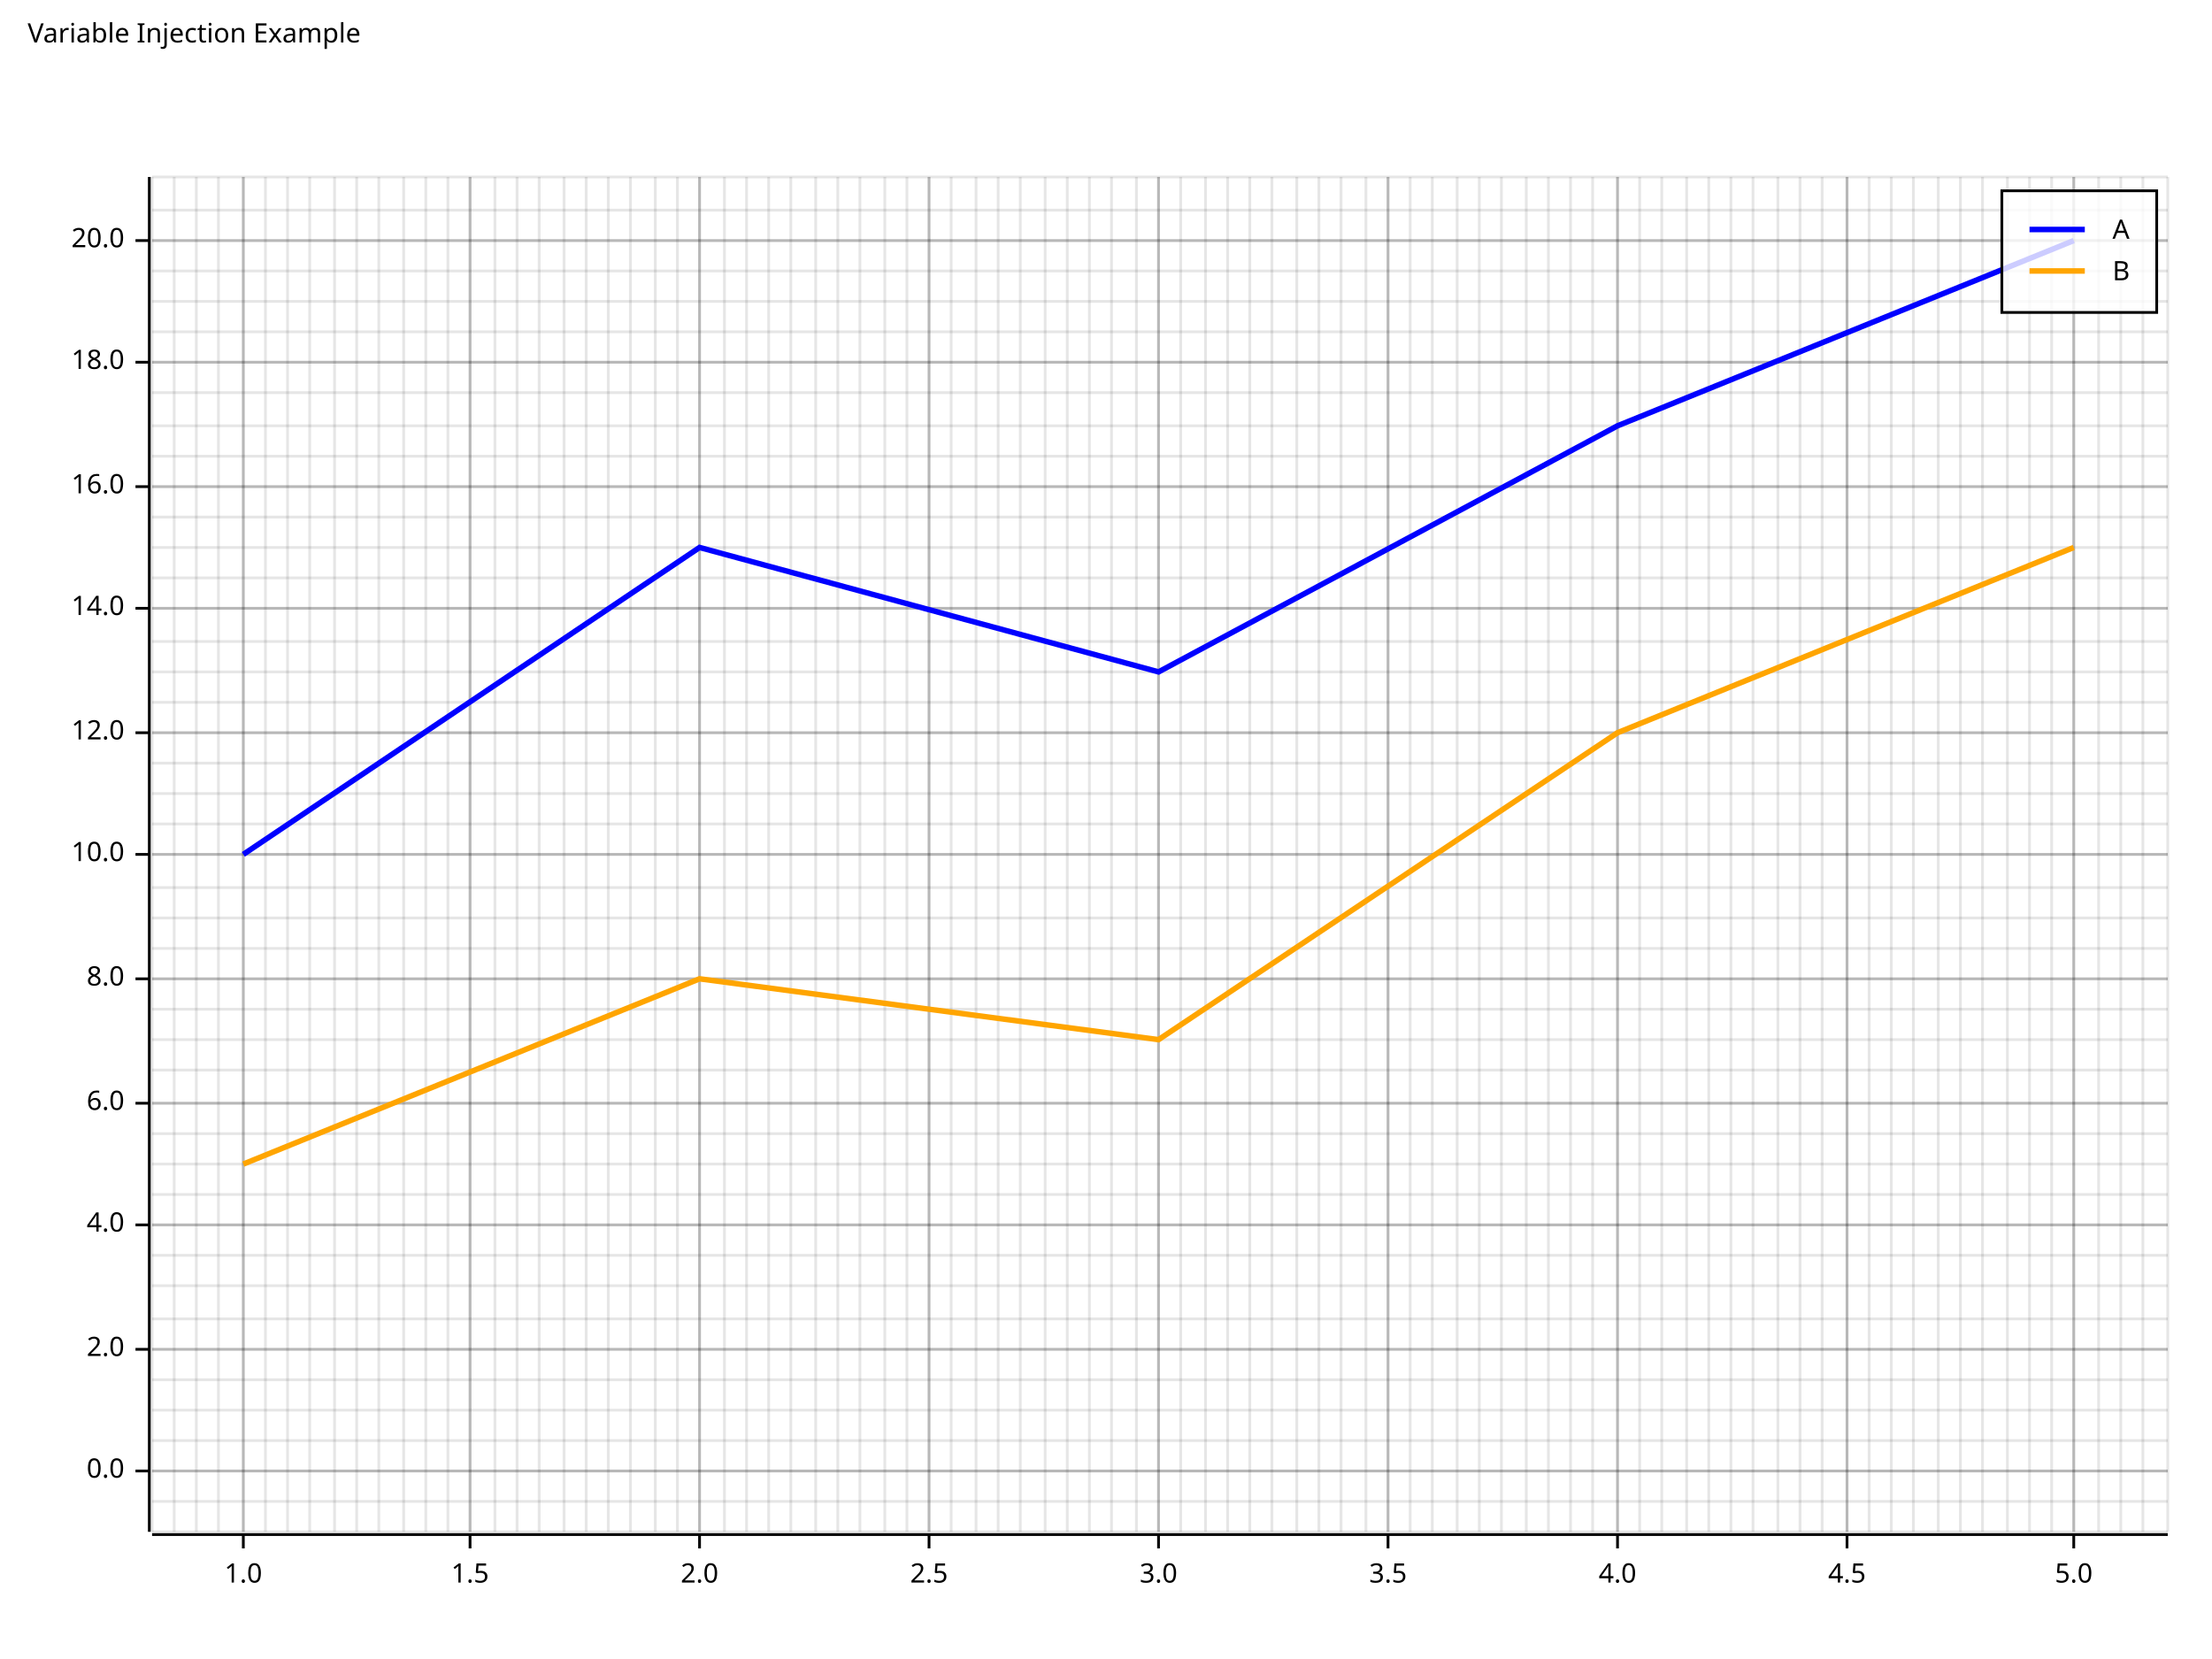
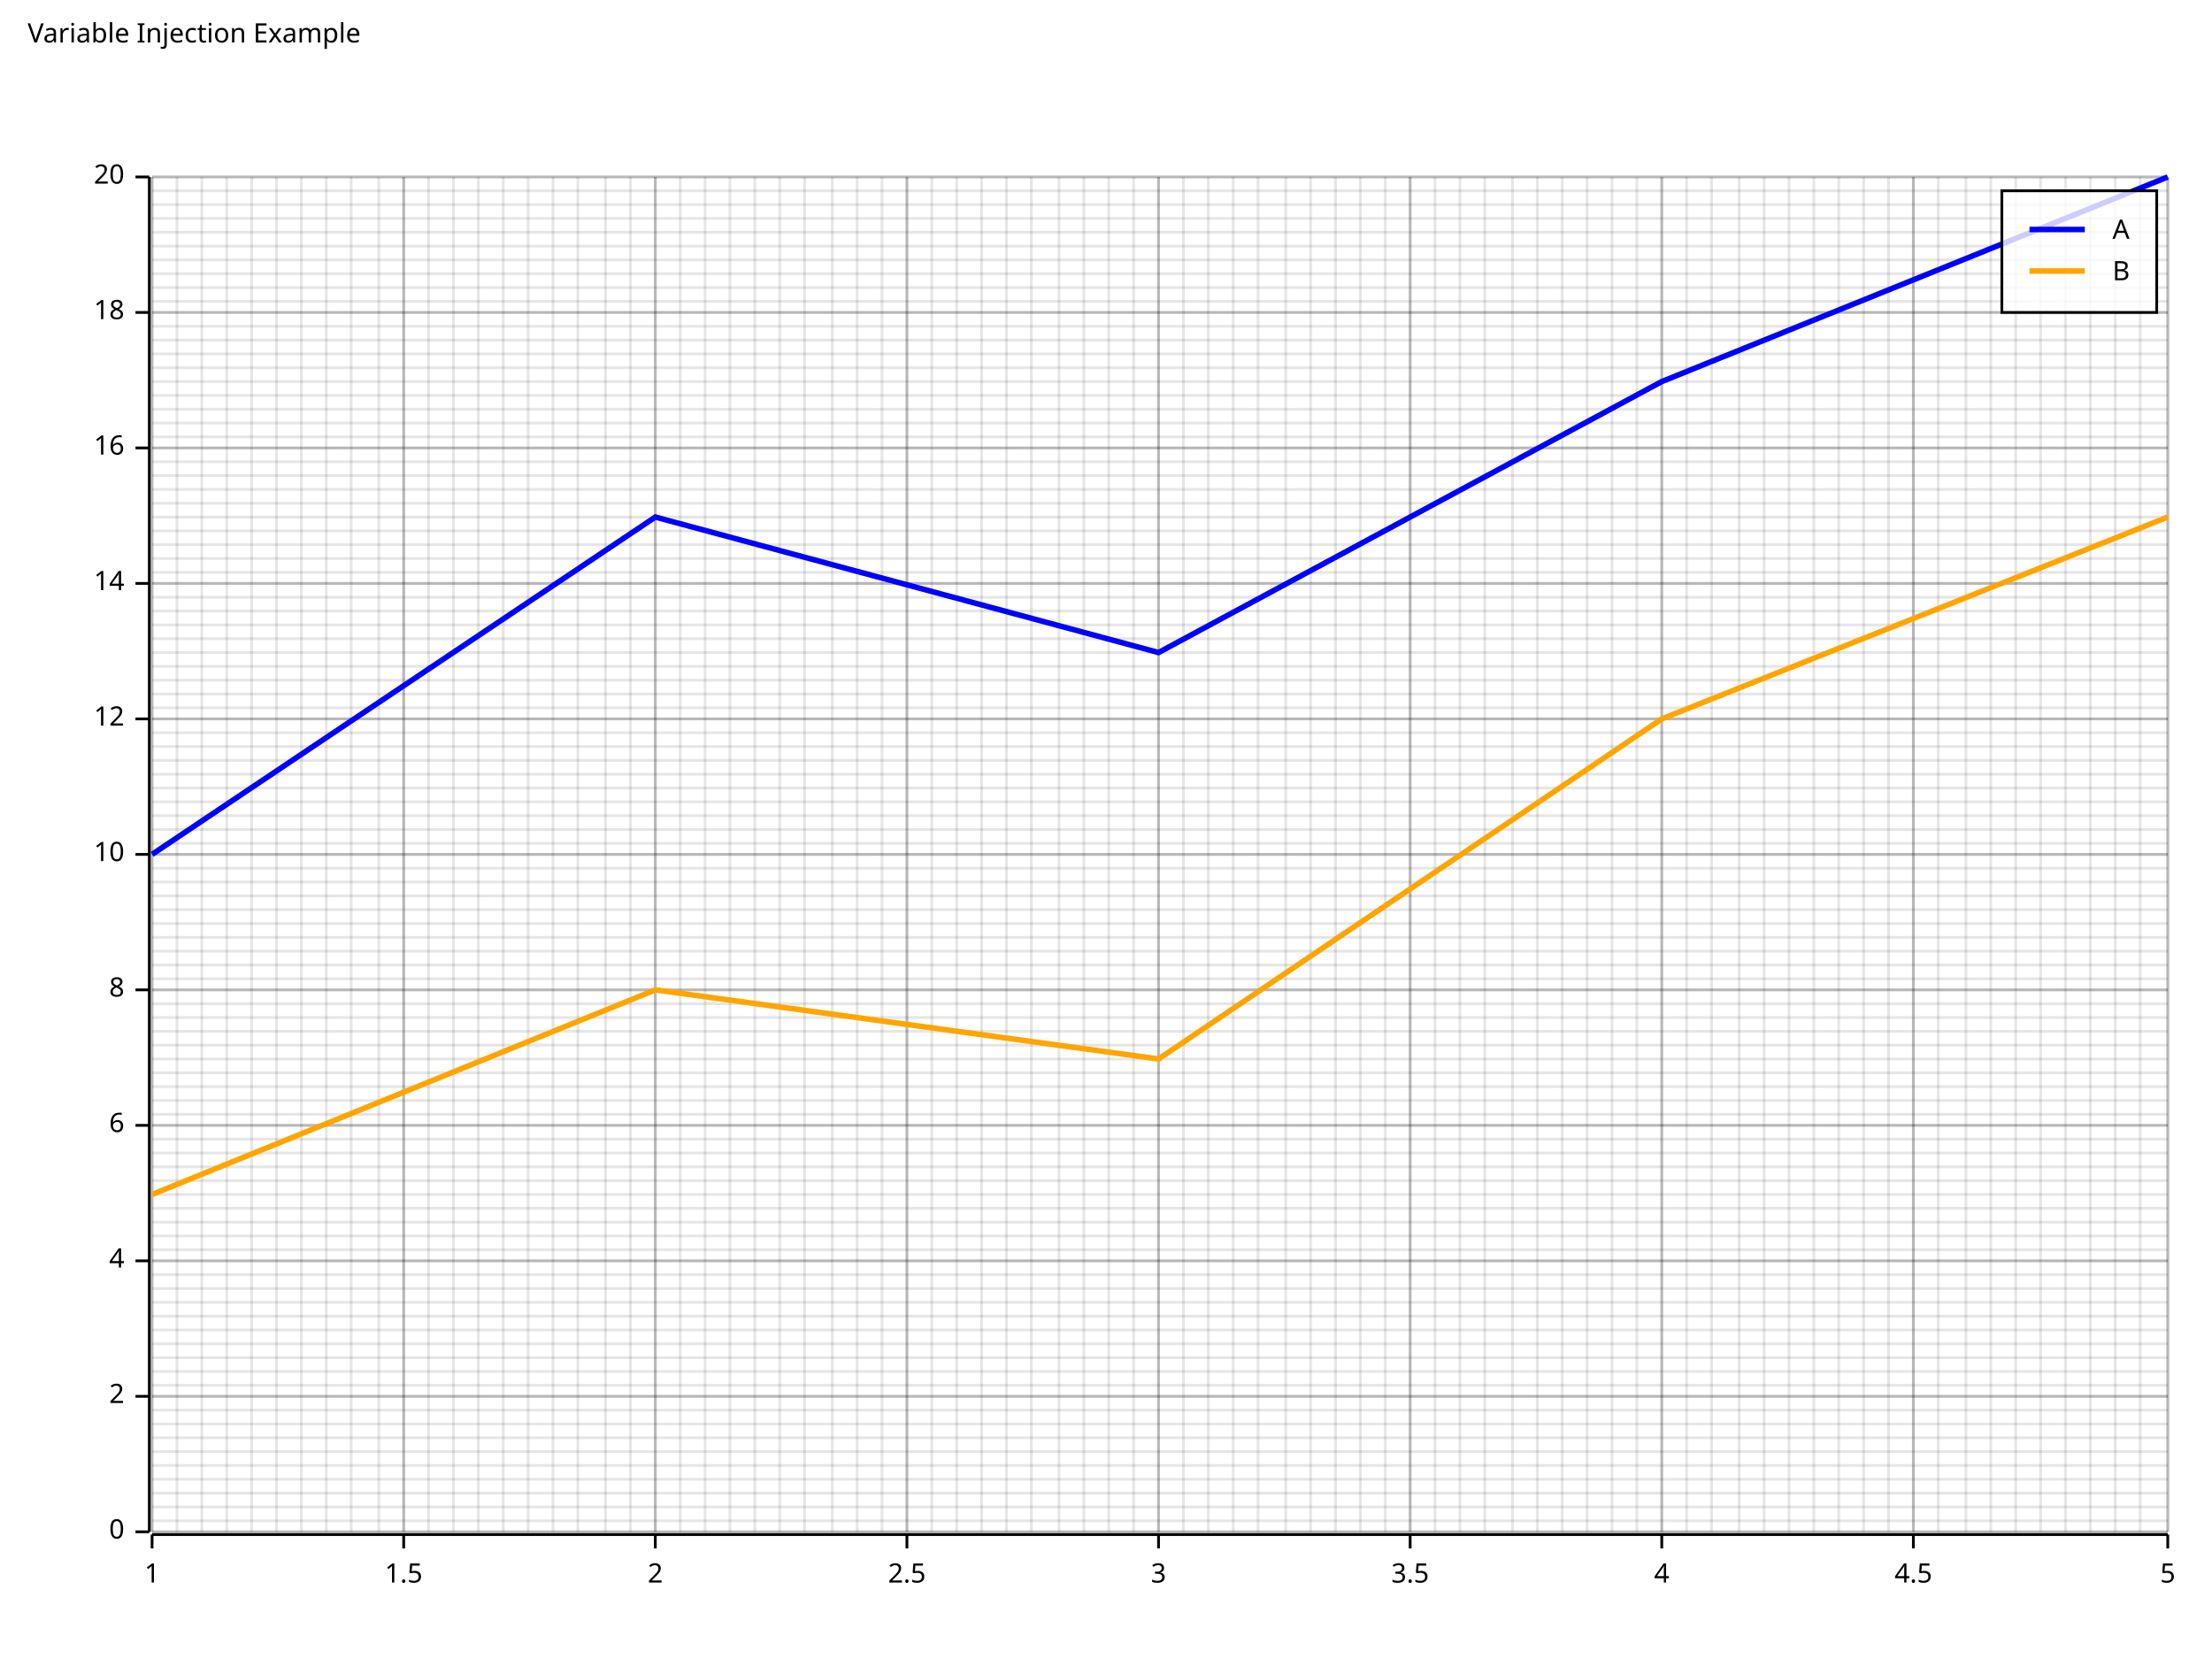
<svg xmlns="http://www.w3.org/2000/svg" width="800" height="600" viewBox="0 0 800 600">
  <rect x="0" y="0" width="800" height="600" opacity="1" fill="#FFFFFF" stroke="none" />
  <text x="10" y="8" dy="0.76em" text-anchor="start" font-family="sans-serif" font-size="9.677" opacity="1" fill="#000000">
Variable Injection Example
</text>
  <text x="400" y="47" dy="0.76em" text-anchor="middle" font-family="sans-serif" font-size="12.097" opacity="1" fill="#000000">

</text>
  <line opacity="0.1" stroke="#000000" stroke-width="1" x1="55" y1="554" x2="55" y2="64" />
-   <line opacity="0.1" stroke="#000000" stroke-width="1" x1="63" y1="554" x2="63" y2="64" />
-   <line opacity="0.1" stroke="#000000" stroke-width="1" x1="71" y1="554" x2="71" y2="64" />
-   <line opacity="0.1" stroke="#000000" stroke-width="1" x1="79" y1="554" x2="79" y2="64" />
-   <line opacity="0.1" stroke="#000000" stroke-width="1" x1="88" y1="554" x2="88" y2="64" />
-   <line opacity="0.1" stroke="#000000" stroke-width="1" x1="96" y1="554" x2="96" y2="64" />
-   <line opacity="0.1" stroke="#000000" stroke-width="1" x1="104" y1="554" x2="104" y2="64" />
-   <line opacity="0.1" stroke="#000000" stroke-width="1" x1="112" y1="554" x2="112" y2="64" />
-   <line opacity="0.1" stroke="#000000" stroke-width="1" x1="121" y1="554" x2="121" y2="64" />
-   <line opacity="0.1" stroke="#000000" stroke-width="1" x1="129" y1="554" x2="129" y2="64" />
+   <line opacity="0.1" stroke="#000000" stroke-width="1" x1="64" y1="554" x2="64" y2="64" />
+   <line opacity="0.1" stroke="#000000" stroke-width="1" x1="73" y1="554" x2="73" y2="64" />
+   <line opacity="0.1" stroke="#000000" stroke-width="1" x1="82" y1="554" x2="82" y2="64" />
+   <line opacity="0.1" stroke="#000000" stroke-width="1" x1="91" y1="554" x2="91" y2="64" />
+   <line opacity="0.1" stroke="#000000" stroke-width="1" x1="100" y1="554" x2="100" y2="64" />
+   <line opacity="0.1" stroke="#000000" stroke-width="1" x1="109" y1="554" x2="109" y2="64" />
+   <line opacity="0.1" stroke="#000000" stroke-width="1" x1="118" y1="554" x2="118" y2="64" />
+   <line opacity="0.1" stroke="#000000" stroke-width="1" x1="127" y1="554" x2="127" y2="64" />
  <line opacity="0.1" stroke="#000000" stroke-width="1" x1="137" y1="554" x2="137" y2="64" />
  <line opacity="0.1" stroke="#000000" stroke-width="1" x1="146" y1="554" x2="146" y2="64" />
-   <line opacity="0.1" stroke="#000000" stroke-width="1" x1="154" y1="554" x2="154" y2="64" />
-   <line opacity="0.1" stroke="#000000" stroke-width="1" x1="162" y1="554" x2="162" y2="64" />
-   <line opacity="0.1" stroke="#000000" stroke-width="1" x1="170" y1="554" x2="170" y2="64" />
-   <line opacity="0.1" stroke="#000000" stroke-width="1" x1="179" y1="554" x2="179" y2="64" />
-   <line opacity="0.1" stroke="#000000" stroke-width="1" x1="187" y1="554" x2="187" y2="64" />
-   <line opacity="0.1" stroke="#000000" stroke-width="1" x1="195" y1="554" x2="195" y2="64" />
-   <line opacity="0.1" stroke="#000000" stroke-width="1" x1="204" y1="554" x2="204" y2="64" />
-   <line opacity="0.1" stroke="#000000" stroke-width="1" x1="212" y1="554" x2="212" y2="64" />
-   <line opacity="0.1" stroke="#000000" stroke-width="1" x1="220" y1="554" x2="220" y2="64" />
+   <line opacity="0.1" stroke="#000000" stroke-width="1" x1="155" y1="554" x2="155" y2="64" />
+   <line opacity="0.1" stroke="#000000" stroke-width="1" x1="164" y1="554" x2="164" y2="64" />
+   <line opacity="0.1" stroke="#000000" stroke-width="1" x1="173" y1="554" x2="173" y2="64" />
+   <line opacity="0.1" stroke="#000000" stroke-width="1" x1="182" y1="554" x2="182" y2="64" />
+   <line opacity="0.1" stroke="#000000" stroke-width="1" x1="191" y1="554" x2="191" y2="64" />
+   <line opacity="0.1" stroke="#000000" stroke-width="1" x1="200" y1="554" x2="200" y2="64" />
+   <line opacity="0.1" stroke="#000000" stroke-width="1" x1="209" y1="554" x2="209" y2="64" />
+   <line opacity="0.1" stroke="#000000" stroke-width="1" x1="219" y1="554" x2="219" y2="64" />
  <line opacity="0.1" stroke="#000000" stroke-width="1" x1="228" y1="554" x2="228" y2="64" />
  <line opacity="0.1" stroke="#000000" stroke-width="1" x1="237" y1="554" x2="237" y2="64" />
-   <line opacity="0.1" stroke="#000000" stroke-width="1" x1="245" y1="554" x2="245" y2="64" />
-   <line opacity="0.1" stroke="#000000" stroke-width="1" x1="253" y1="554" x2="253" y2="64" />
-   <line opacity="0.1" stroke="#000000" stroke-width="1" x1="262" y1="554" x2="262" y2="64" />
-   <line opacity="0.1" stroke="#000000" stroke-width="1" x1="270" y1="554" x2="270" y2="64" />
-   <line opacity="0.1" stroke="#000000" stroke-width="1" x1="278" y1="554" x2="278" y2="64" />
-   <line opacity="0.1" stroke="#000000" stroke-width="1" x1="286" y1="554" x2="286" y2="64" />
-   <line opacity="0.1" stroke="#000000" stroke-width="1" x1="295" y1="554" x2="295" y2="64" />
-   <line opacity="0.1" stroke="#000000" stroke-width="1" x1="303" y1="554" x2="303" y2="64" />
-   <line opacity="0.1" stroke="#000000" stroke-width="1" x1="311" y1="554" x2="311" y2="64" />
-   <line opacity="0.1" stroke="#000000" stroke-width="1" x1="320" y1="554" x2="320" y2="64" />
+   <line opacity="0.1" stroke="#000000" stroke-width="1" x1="246" y1="554" x2="246" y2="64" />
+   <line opacity="0.1" stroke="#000000" stroke-width="1" x1="255" y1="554" x2="255" y2="64" />
+   <line opacity="0.1" stroke="#000000" stroke-width="1" x1="264" y1="554" x2="264" y2="64" />
+   <line opacity="0.1" stroke="#000000" stroke-width="1" x1="273" y1="554" x2="273" y2="64" />
+   <line opacity="0.1" stroke="#000000" stroke-width="1" x1="282" y1="554" x2="282" y2="64" />
+   <line opacity="0.1" stroke="#000000" stroke-width="1" x1="291" y1="554" x2="291" y2="64" />
+   <line opacity="0.1" stroke="#000000" stroke-width="1" x1="301" y1="554" x2="301" y2="64" />
+   <line opacity="0.1" stroke="#000000" stroke-width="1" x1="310" y1="554" x2="310" y2="64" />
+   <line opacity="0.1" stroke="#000000" stroke-width="1" x1="319" y1="554" x2="319" y2="64" />
  <line opacity="0.1" stroke="#000000" stroke-width="1" x1="328" y1="554" x2="328" y2="64" />
-   <line opacity="0.1" stroke="#000000" stroke-width="1" x1="336" y1="554" x2="336" y2="64" />
-   <line opacity="0.1" stroke="#000000" stroke-width="1" x1="344" y1="554" x2="344" y2="64" />
-   <line opacity="0.1" stroke="#000000" stroke-width="1" x1="353" y1="554" x2="353" y2="64" />
-   <line opacity="0.1" stroke="#000000" stroke-width="1" x1="361" y1="554" x2="361" y2="64" />
-   <line opacity="0.1" stroke="#000000" stroke-width="1" x1="369" y1="554" x2="369" y2="64" />
-   <line opacity="0.1" stroke="#000000" stroke-width="1" x1="378" y1="554" x2="378" y2="64" />
-   <line opacity="0.1" stroke="#000000" stroke-width="1" x1="386" y1="554" x2="386" y2="64" />
-   <line opacity="0.1" stroke="#000000" stroke-width="1" x1="394" y1="554" x2="394" y2="64" />
-   <line opacity="0.1" stroke="#000000" stroke-width="1" x1="402" y1="554" x2="402" y2="64" />
-   <line opacity="0.1" stroke="#000000" stroke-width="1" x1="411" y1="554" x2="411" y2="64" />
+   <line opacity="0.1" stroke="#000000" stroke-width="1" x1="337" y1="554" x2="337" y2="64" />
+   <line opacity="0.1" stroke="#000000" stroke-width="1" x1="346" y1="554" x2="346" y2="64" />
+   <line opacity="0.1" stroke="#000000" stroke-width="1" x1="355" y1="554" x2="355" y2="64" />
+   <line opacity="0.1" stroke="#000000" stroke-width="1" x1="364" y1="554" x2="364" y2="64" />
+   <line opacity="0.1" stroke="#000000" stroke-width="1" x1="373" y1="554" x2="373" y2="64" />
+   <line opacity="0.1" stroke="#000000" stroke-width="1" x1="383" y1="554" x2="383" y2="64" />
+   <line opacity="0.1" stroke="#000000" stroke-width="1" x1="392" y1="554" x2="392" y2="64" />
+   <line opacity="0.1" stroke="#000000" stroke-width="1" x1="401" y1="554" x2="401" y2="64" />
+   <line opacity="0.1" stroke="#000000" stroke-width="1" x1="410" y1="554" x2="410" y2="64" />
  <line opacity="0.1" stroke="#000000" stroke-width="1" x1="419" y1="554" x2="419" y2="64" />
-   <line opacity="0.1" stroke="#000000" stroke-width="1" x1="427" y1="554" x2="427" y2="64" />
-   <line opacity="0.1" stroke="#000000" stroke-width="1" x1="436" y1="554" x2="436" y2="64" />
-   <line opacity="0.1" stroke="#000000" stroke-width="1" x1="444" y1="554" x2="444" y2="64" />
-   <line opacity="0.1" stroke="#000000" stroke-width="1" x1="452" y1="554" x2="452" y2="64" />
-   <line opacity="0.1" stroke="#000000" stroke-width="1" x1="460" y1="554" x2="460" y2="64" />
-   <line opacity="0.1" stroke="#000000" stroke-width="1" x1="469" y1="554" x2="469" y2="64" />
-   <line opacity="0.1" stroke="#000000" stroke-width="1" x1="477" y1="554" x2="477" y2="64" />
-   <line opacity="0.1" stroke="#000000" stroke-width="1" x1="485" y1="554" x2="485" y2="64" />
-   <line opacity="0.1" stroke="#000000" stroke-width="1" x1="494" y1="554" x2="494" y2="64" />
-   <line opacity="0.1" stroke="#000000" stroke-width="1" x1="502" y1="554" x2="502" y2="64" />
+   <line opacity="0.1" stroke="#000000" stroke-width="1" x1="428" y1="554" x2="428" y2="64" />
+   <line opacity="0.1" stroke="#000000" stroke-width="1" x1="437" y1="554" x2="437" y2="64" />
+   <line opacity="0.1" stroke="#000000" stroke-width="1" x1="446" y1="554" x2="446" y2="64" />
+   <line opacity="0.1" stroke="#000000" stroke-width="1" x1="455" y1="554" x2="455" y2="64" />
+   <line opacity="0.1" stroke="#000000" stroke-width="1" x1="465" y1="554" x2="465" y2="64" />
+   <line opacity="0.1" stroke="#000000" stroke-width="1" x1="474" y1="554" x2="474" y2="64" />
+   <line opacity="0.1" stroke="#000000" stroke-width="1" x1="483" y1="554" x2="483" y2="64" />
+   <line opacity="0.1" stroke="#000000" stroke-width="1" x1="492" y1="554" x2="492" y2="64" />
+   <line opacity="0.1" stroke="#000000" stroke-width="1" x1="501" y1="554" x2="501" y2="64" />
  <line opacity="0.1" stroke="#000000" stroke-width="1" x1="510" y1="554" x2="510" y2="64" />
-   <line opacity="0.1" stroke="#000000" stroke-width="1" x1="518" y1="554" x2="518" y2="64" />
-   <line opacity="0.1" stroke="#000000" stroke-width="1" x1="527" y1="554" x2="527" y2="64" />
-   <line opacity="0.1" stroke="#000000" stroke-width="1" x1="535" y1="554" x2="535" y2="64" />
-   <line opacity="0.1" stroke="#000000" stroke-width="1" x1="543" y1="554" x2="543" y2="64" />
-   <line opacity="0.1" stroke="#000000" stroke-width="1" x1="552" y1="554" x2="552" y2="64" />
-   <line opacity="0.1" stroke="#000000" stroke-width="1" x1="560" y1="554" x2="560" y2="64" />
-   <line opacity="0.1" stroke="#000000" stroke-width="1" x1="568" y1="554" x2="568" y2="64" />
-   <line opacity="0.1" stroke="#000000" stroke-width="1" x1="576" y1="554" x2="576" y2="64" />
-   <line opacity="0.1" stroke="#000000" stroke-width="1" x1="585" y1="554" x2="585" y2="64" />
-   <line opacity="0.1" stroke="#000000" stroke-width="1" x1="593" y1="554" x2="593" y2="64" />
+   <line opacity="0.1" stroke="#000000" stroke-width="1" x1="519" y1="554" x2="519" y2="64" />
+   <line opacity="0.1" stroke="#000000" stroke-width="1" x1="528" y1="554" x2="528" y2="64" />
+   <line opacity="0.1" stroke="#000000" stroke-width="1" x1="537" y1="554" x2="537" y2="64" />
+   <line opacity="0.1" stroke="#000000" stroke-width="1" x1="547" y1="554" x2="547" y2="64" />
+   <line opacity="0.1" stroke="#000000" stroke-width="1" x1="556" y1="554" x2="556" y2="64" />
+   <line opacity="0.1" stroke="#000000" stroke-width="1" x1="565" y1="554" x2="565" y2="64" />
+   <line opacity="0.1" stroke="#000000" stroke-width="1" x1="574" y1="554" x2="574" y2="64" />
+   <line opacity="0.1" stroke="#000000" stroke-width="1" x1="583" y1="554" x2="583" y2="64" />
+   <line opacity="0.1" stroke="#000000" stroke-width="1" x1="592" y1="554" x2="592" y2="64" />
  <line opacity="0.1" stroke="#000000" stroke-width="1" x1="601" y1="554" x2="601" y2="64" />
  <line opacity="0.1" stroke="#000000" stroke-width="1" x1="610" y1="554" x2="610" y2="64" />
-   <line opacity="0.1" stroke="#000000" stroke-width="1" x1="618" y1="554" x2="618" y2="64" />
-   <line opacity="0.1" stroke="#000000" stroke-width="1" x1="626" y1="554" x2="626" y2="64" />
-   <line opacity="0.1" stroke="#000000" stroke-width="1" x1="634" y1="554" x2="634" y2="64" />
-   <line opacity="0.1" stroke="#000000" stroke-width="1" x1="643" y1="554" x2="643" y2="64" />
-   <line opacity="0.1" stroke="#000000" stroke-width="1" x1="651" y1="554" x2="651" y2="64" />
-   <line opacity="0.1" stroke="#000000" stroke-width="1" x1="659" y1="554" x2="659" y2="64" />
-   <line opacity="0.1" stroke="#000000" stroke-width="1" x1="668" y1="554" x2="668" y2="64" />
-   <line opacity="0.1" stroke="#000000" stroke-width="1" x1="676" y1="554" x2="676" y2="64" />
-   <line opacity="0.1" stroke="#000000" stroke-width="1" x1="684" y1="554" x2="684" y2="64" />
+   <line opacity="0.1" stroke="#000000" stroke-width="1" x1="619" y1="554" x2="619" y2="64" />
+   <line opacity="0.1" stroke="#000000" stroke-width="1" x1="629" y1="554" x2="629" y2="64" />
+   <line opacity="0.1" stroke="#000000" stroke-width="1" x1="638" y1="554" x2="638" y2="64" />
+   <line opacity="0.1" stroke="#000000" stroke-width="1" x1="647" y1="554" x2="647" y2="64" />
+   <line opacity="0.1" stroke="#000000" stroke-width="1" x1="656" y1="554" x2="656" y2="64" />
+   <line opacity="0.1" stroke="#000000" stroke-width="1" x1="665" y1="554" x2="665" y2="64" />
+   <line opacity="0.1" stroke="#000000" stroke-width="1" x1="674" y1="554" x2="674" y2="64" />
+   <line opacity="0.1" stroke="#000000" stroke-width="1" x1="683" y1="554" x2="683" y2="64" />
  <line opacity="0.1" stroke="#000000" stroke-width="1" x1="692" y1="554" x2="692" y2="64" />
  <line opacity="0.1" stroke="#000000" stroke-width="1" x1="701" y1="554" x2="701" y2="64" />
-   <line opacity="0.1" stroke="#000000" stroke-width="1" x1="709" y1="554" x2="709" y2="64" />
-   <line opacity="0.1" stroke="#000000" stroke-width="1" x1="717" y1="554" x2="717" y2="64" />
-   <line opacity="0.1" stroke="#000000" stroke-width="1" x1="726" y1="554" x2="726" y2="64" />
-   <line opacity="0.1" stroke="#000000" stroke-width="1" x1="734" y1="554" x2="734" y2="64" />
-   <line opacity="0.1" stroke="#000000" stroke-width="1" x1="742" y1="554" x2="742" y2="64" />
-   <line opacity="0.1" stroke="#000000" stroke-width="1" x1="750" y1="554" x2="750" y2="64" />
-   <line opacity="0.1" stroke="#000000" stroke-width="1" x1="759" y1="554" x2="759" y2="64" />
-   <line opacity="0.1" stroke="#000000" stroke-width="1" x1="767" y1="554" x2="767" y2="64" />
-   <line opacity="0.1" stroke="#000000" stroke-width="1" x1="775" y1="554" x2="775" y2="64" />
+   <line opacity="0.1" stroke="#000000" stroke-width="1" x1="711" y1="554" x2="711" y2="64" />
+   <line opacity="0.1" stroke="#000000" stroke-width="1" x1="720" y1="554" x2="720" y2="64" />
+   <line opacity="0.1" stroke="#000000" stroke-width="1" x1="729" y1="554" x2="729" y2="64" />
+   <line opacity="0.1" stroke="#000000" stroke-width="1" x1="738" y1="554" x2="738" y2="64" />
+   <line opacity="0.1" stroke="#000000" stroke-width="1" x1="747" y1="554" x2="747" y2="64" />
+   <line opacity="0.1" stroke="#000000" stroke-width="1" x1="756" y1="554" x2="756" y2="64" />
+   <line opacity="0.1" stroke="#000000" stroke-width="1" x1="765" y1="554" x2="765" y2="64" />
+   <line opacity="0.1" stroke="#000000" stroke-width="1" x1="774" y1="554" x2="774" y2="64" />
  <line opacity="0.1" stroke="#000000" stroke-width="1" x1="784" y1="554" x2="784" y2="64" />
  <line opacity="0.1" stroke="#000000" stroke-width="1" x1="55" y1="554" x2="784" y2="554" />
-   <line opacity="0.1" stroke="#000000" stroke-width="1" x1="55" y1="543" x2="784" y2="543" />
-   <line opacity="0.1" stroke="#000000" stroke-width="1" x1="55" y1="532" x2="784" y2="532" />
-   <line opacity="0.1" stroke="#000000" stroke-width="1" x1="55" y1="521" x2="784" y2="521" />
+   <line opacity="0.1" stroke="#000000" stroke-width="1" x1="55" y1="550" x2="784" y2="550" />
+   <line opacity="0.1" stroke="#000000" stroke-width="1" x1="55" y1="545" x2="784" y2="545" />
+   <line opacity="0.1" stroke="#000000" stroke-width="1" x1="55" y1="540" x2="784" y2="540" />
+   <line opacity="0.1" stroke="#000000" stroke-width="1" x1="55" y1="535" x2="784" y2="535" />
+   <line opacity="0.1" stroke="#000000" stroke-width="1" x1="55" y1="530" x2="784" y2="530" />
+   <line opacity="0.1" stroke="#000000" stroke-width="1" x1="55" y1="525" x2="784" y2="525" />
+   <line opacity="0.1" stroke="#000000" stroke-width="1" x1="55" y1="520" x2="784" y2="520" />
+   <line opacity="0.1" stroke="#000000" stroke-width="1" x1="55" y1="515" x2="784" y2="515" />
  <line opacity="0.1" stroke="#000000" stroke-width="1" x1="55" y1="510" x2="784" y2="510" />
-   <line opacity="0.1" stroke="#000000" stroke-width="1" x1="55" y1="499" x2="784" y2="499" />
-   <line opacity="0.1" stroke="#000000" stroke-width="1" x1="55" y1="488" x2="784" y2="488" />
-   <line opacity="0.1" stroke="#000000" stroke-width="1" x1="55" y1="477" x2="784" y2="477" />
-   <line opacity="0.1" stroke="#000000" stroke-width="1" x1="55" y1="465" x2="784" y2="465" />
-   <line opacity="0.1" stroke="#000000" stroke-width="1" x1="55" y1="454" x2="784" y2="454" />
-   <line opacity="0.1" stroke="#000000" stroke-width="1" x1="55" y1="443" x2="784" y2="443" />
+   <line opacity="0.1" stroke="#000000" stroke-width="1" x1="55" y1="505" x2="784" y2="505" />
+   <line opacity="0.1" stroke="#000000" stroke-width="1" x1="55" y1="501" x2="784" y2="501" />
+   <line opacity="0.1" stroke="#000000" stroke-width="1" x1="55" y1="496" x2="784" y2="496" />
+   <line opacity="0.1" stroke="#000000" stroke-width="1" x1="55" y1="491" x2="784" y2="491" />
+   <line opacity="0.1" stroke="#000000" stroke-width="1" x1="55" y1="486" x2="784" y2="486" />
+   <line opacity="0.1" stroke="#000000" stroke-width="1" x1="55" y1="481" x2="784" y2="481" />
+   <line opacity="0.1" stroke="#000000" stroke-width="1" x1="55" y1="476" x2="784" y2="476" />
+   <line opacity="0.1" stroke="#000000" stroke-width="1" x1="55" y1="471" x2="784" y2="471" />
+   <line opacity="0.1" stroke="#000000" stroke-width="1" x1="55" y1="466" x2="784" y2="466" />
+   <line opacity="0.1" stroke="#000000" stroke-width="1" x1="55" y1="461" x2="784" y2="461" />
+   <line opacity="0.1" stroke="#000000" stroke-width="1" x1="55" y1="456" x2="784" y2="456" />
+   <line opacity="0.1" stroke="#000000" stroke-width="1" x1="55" y1="452" x2="784" y2="452" />
+   <line opacity="0.1" stroke="#000000" stroke-width="1" x1="55" y1="447" x2="784" y2="447" />
+   <line opacity="0.1" stroke="#000000" stroke-width="1" x1="55" y1="442" x2="784" y2="442" />
+   <line opacity="0.1" stroke="#000000" stroke-width="1" x1="55" y1="437" x2="784" y2="437" />
  <line opacity="0.1" stroke="#000000" stroke-width="1" x1="55" y1="432" x2="784" y2="432" />
-   <line opacity="0.1" stroke="#000000" stroke-width="1" x1="55" y1="421" x2="784" y2="421" />
-   <line opacity="0.1" stroke="#000000" stroke-width="1" x1="55" y1="410" x2="784" y2="410" />
-   <line opacity="0.1" stroke="#000000" stroke-width="1" x1="55" y1="399" x2="784" y2="399" />
-   <line opacity="0.1" stroke="#000000" stroke-width="1" x1="55" y1="387" x2="784" y2="387" />
-   <line opacity="0.1" stroke="#000000" stroke-width="1" x1="55" y1="376" x2="784" y2="376" />
-   <line opacity="0.1" stroke="#000000" stroke-width="1" x1="55" y1="365" x2="784" y2="365" />
+   <line opacity="0.1" stroke="#000000" stroke-width="1" x1="55" y1="427" x2="784" y2="427" />
+   <line opacity="0.1" stroke="#000000" stroke-width="1" x1="55" y1="422" x2="784" y2="422" />
+   <line opacity="0.1" stroke="#000000" stroke-width="1" x1="55" y1="417" x2="784" y2="417" />
+   <line opacity="0.1" stroke="#000000" stroke-width="1" x1="55" y1="412" x2="784" y2="412" />
+   <line opacity="0.1" stroke="#000000" stroke-width="1" x1="55" y1="407" x2="784" y2="407" />
+   <line opacity="0.1" stroke="#000000" stroke-width="1" x1="55" y1="403" x2="784" y2="403" />
+   <line opacity="0.1" stroke="#000000" stroke-width="1" x1="55" y1="398" x2="784" y2="398" />
+   <line opacity="0.1" stroke="#000000" stroke-width="1" x1="55" y1="393" x2="784" y2="393" />
+   <line opacity="0.1" stroke="#000000" stroke-width="1" x1="55" y1="388" x2="784" y2="388" />
+   <line opacity="0.1" stroke="#000000" stroke-width="1" x1="55" y1="383" x2="784" y2="383" />
+   <line opacity="0.1" stroke="#000000" stroke-width="1" x1="55" y1="378" x2="784" y2="378" />
+   <line opacity="0.1" stroke="#000000" stroke-width="1" x1="55" y1="373" x2="784" y2="373" />
+   <line opacity="0.1" stroke="#000000" stroke-width="1" x1="55" y1="368" x2="784" y2="368" />
+   <line opacity="0.1" stroke="#000000" stroke-width="1" x1="55" y1="363" x2="784" y2="363" />
+   <line opacity="0.1" stroke="#000000" stroke-width="1" x1="55" y1="358" x2="784" y2="358" />
  <line opacity="0.1" stroke="#000000" stroke-width="1" x1="55" y1="354" x2="784" y2="354" />
-   <line opacity="0.1" stroke="#000000" stroke-width="1" x1="55" y1="343" x2="784" y2="343" />
-   <line opacity="0.1" stroke="#000000" stroke-width="1" x1="55" y1="332" x2="784" y2="332" />
-   <line opacity="0.1" stroke="#000000" stroke-width="1" x1="55" y1="321" x2="784" y2="321" />
+   <line opacity="0.1" stroke="#000000" stroke-width="1" x1="55" y1="349" x2="784" y2="349" />
+   <line opacity="0.1" stroke="#000000" stroke-width="1" x1="55" y1="344" x2="784" y2="344" />
+   <line opacity="0.1" stroke="#000000" stroke-width="1" x1="55" y1="339" x2="784" y2="339" />
+   <line opacity="0.1" stroke="#000000" stroke-width="1" x1="55" y1="334" x2="784" y2="334" />
+   <line opacity="0.1" stroke="#000000" stroke-width="1" x1="55" y1="329" x2="784" y2="329" />
+   <line opacity="0.1" stroke="#000000" stroke-width="1" x1="55" y1="324" x2="784" y2="324" />
+   <line opacity="0.1" stroke="#000000" stroke-width="1" x1="55" y1="319" x2="784" y2="319" />
+   <line opacity="0.1" stroke="#000000" stroke-width="1" x1="55" y1="314" x2="784" y2="314" />
  <line opacity="0.1" stroke="#000000" stroke-width="1" x1="55" y1="309" x2="784" y2="309" />
-   <line opacity="0.1" stroke="#000000" stroke-width="1" x1="55" y1="298" x2="784" y2="298" />
-   <line opacity="0.1" stroke="#000000" stroke-width="1" x1="55" y1="287" x2="784" y2="287" />
-   <line opacity="0.1" stroke="#000000" stroke-width="1" x1="55" y1="276" x2="784" y2="276" />
+   <line opacity="0.1" stroke="#000000" stroke-width="1" x1="55" y1="305" x2="784" y2="305" />
+   <line opacity="0.1" stroke="#000000" stroke-width="1" x1="55" y1="300" x2="784" y2="300" />
+   <line opacity="0.1" stroke="#000000" stroke-width="1" x1="55" y1="295" x2="784" y2="295" />
+   <line opacity="0.1" stroke="#000000" stroke-width="1" x1="55" y1="290" x2="784" y2="290" />
+   <line opacity="0.1" stroke="#000000" stroke-width="1" x1="55" y1="285" x2="784" y2="285" />
+   <line opacity="0.1" stroke="#000000" stroke-width="1" x1="55" y1="280" x2="784" y2="280" />
+   <line opacity="0.1" stroke="#000000" stroke-width="1" x1="55" y1="275" x2="784" y2="275" />
+   <line opacity="0.1" stroke="#000000" stroke-width="1" x1="55" y1="270" x2="784" y2="270" />
  <line opacity="0.1" stroke="#000000" stroke-width="1" x1="55" y1="265" x2="784" y2="265" />
-   <line opacity="0.1" stroke="#000000" stroke-width="1" x1="55" y1="254" x2="784" y2="254" />
-   <line opacity="0.1" stroke="#000000" stroke-width="1" x1="55" y1="243" x2="784" y2="243" />
-   <line opacity="0.1" stroke="#000000" stroke-width="1" x1="55" y1="232" x2="784" y2="232" />
-   <line opacity="0.1" stroke="#000000" stroke-width="1" x1="55" y1="220" x2="784" y2="220" />
-   <line opacity="0.1" stroke="#000000" stroke-width="1" x1="55" y1="209" x2="784" y2="209" />
-   <line opacity="0.1" stroke="#000000" stroke-width="1" x1="55" y1="198" x2="784" y2="198" />
+   <line opacity="0.1" stroke="#000000" stroke-width="1" x1="55" y1="260" x2="784" y2="260" />
+   <line opacity="0.1" stroke="#000000" stroke-width="1" x1="55" y1="256" x2="784" y2="256" />
+   <line opacity="0.1" stroke="#000000" stroke-width="1" x1="55" y1="251" x2="784" y2="251" />
+   <line opacity="0.1" stroke="#000000" stroke-width="1" x1="55" y1="246" x2="784" y2="246" />
+   <line opacity="0.1" stroke="#000000" stroke-width="1" x1="55" y1="241" x2="784" y2="241" />
+   <line opacity="0.1" stroke="#000000" stroke-width="1" x1="55" y1="236" x2="784" y2="236" />
+   <line opacity="0.1" stroke="#000000" stroke-width="1" x1="55" y1="231" x2="784" y2="231" />
+   <line opacity="0.1" stroke="#000000" stroke-width="1" x1="55" y1="226" x2="784" y2="226" />
+   <line opacity="0.1" stroke="#000000" stroke-width="1" x1="55" y1="221" x2="784" y2="221" />
+   <line opacity="0.1" stroke="#000000" stroke-width="1" x1="55" y1="216" x2="784" y2="216" />
+   <line opacity="0.1" stroke="#000000" stroke-width="1" x1="55" y1="211" x2="784" y2="211" />
+   <line opacity="0.1" stroke="#000000" stroke-width="1" x1="55" y1="207" x2="784" y2="207" />
+   <line opacity="0.1" stroke="#000000" stroke-width="1" x1="55" y1="202" x2="784" y2="202" />
+   <line opacity="0.1" stroke="#000000" stroke-width="1" x1="55" y1="197" x2="784" y2="197" />
+   <line opacity="0.1" stroke="#000000" stroke-width="1" x1="55" y1="192" x2="784" y2="192" />
  <line opacity="0.1" stroke="#000000" stroke-width="1" x1="55" y1="187" x2="784" y2="187" />
-   <line opacity="0.1" stroke="#000000" stroke-width="1" x1="55" y1="176" x2="784" y2="176" />
-   <line opacity="0.1" stroke="#000000" stroke-width="1" x1="55" y1="165" x2="784" y2="165" />
-   <line opacity="0.1" stroke="#000000" stroke-width="1" x1="55" y1="154" x2="784" y2="154" />
-   <line opacity="0.1" stroke="#000000" stroke-width="1" x1="55" y1="142" x2="784" y2="142" />
-   <line opacity="0.1" stroke="#000000" stroke-width="1" x1="55" y1="131" x2="784" y2="131" />
-   <line opacity="0.1" stroke="#000000" stroke-width="1" x1="55" y1="120" x2="784" y2="120" />
+   <line opacity="0.1" stroke="#000000" stroke-width="1" x1="55" y1="182" x2="784" y2="182" />
+   <line opacity="0.1" stroke="#000000" stroke-width="1" x1="55" y1="177" x2="784" y2="177" />
+   <line opacity="0.1" stroke="#000000" stroke-width="1" x1="55" y1="172" x2="784" y2="172" />
+   <line opacity="0.1" stroke="#000000" stroke-width="1" x1="55" y1="167" x2="784" y2="167" />
+   <line opacity="0.1" stroke="#000000" stroke-width="1" x1="55" y1="162" x2="784" y2="162" />
+   <line opacity="0.1" stroke="#000000" stroke-width="1" x1="55" y1="158" x2="784" y2="158" />
+   <line opacity="0.1" stroke="#000000" stroke-width="1" x1="55" y1="153" x2="784" y2="153" />
+   <line opacity="0.1" stroke="#000000" stroke-width="1" x1="55" y1="148" x2="784" y2="148" />
+   <line opacity="0.1" stroke="#000000" stroke-width="1" x1="55" y1="143" x2="784" y2="143" />
+   <line opacity="0.1" stroke="#000000" stroke-width="1" x1="55" y1="138" x2="784" y2="138" />
+   <line opacity="0.1" stroke="#000000" stroke-width="1" x1="55" y1="133" x2="784" y2="133" />
+   <line opacity="0.1" stroke="#000000" stroke-width="1" x1="55" y1="128" x2="784" y2="128" />
+   <line opacity="0.1" stroke="#000000" stroke-width="1" x1="55" y1="123" x2="784" y2="123" />
+   <line opacity="0.1" stroke="#000000" stroke-width="1" x1="55" y1="118" x2="784" y2="118" />
+   <line opacity="0.1" stroke="#000000" stroke-width="1" x1="55" y1="113" x2="784" y2="113" />
  <line opacity="0.1" stroke="#000000" stroke-width="1" x1="55" y1="109" x2="784" y2="109" />
-   <line opacity="0.1" stroke="#000000" stroke-width="1" x1="55" y1="98" x2="784" y2="98" />
-   <line opacity="0.1" stroke="#000000" stroke-width="1" x1="55" y1="87" x2="784" y2="87" />
-   <line opacity="0.1" stroke="#000000" stroke-width="1" x1="55" y1="76" x2="784" y2="76" />
+   <line opacity="0.1" stroke="#000000" stroke-width="1" x1="55" y1="104" x2="784" y2="104" />
+   <line opacity="0.1" stroke="#000000" stroke-width="1" x1="55" y1="99" x2="784" y2="99" />
+   <line opacity="0.1" stroke="#000000" stroke-width="1" x1="55" y1="94" x2="784" y2="94" />
+   <line opacity="0.1" stroke="#000000" stroke-width="1" x1="55" y1="89" x2="784" y2="89" />
+   <line opacity="0.1" stroke="#000000" stroke-width="1" x1="55" y1="84" x2="784" y2="84" />
+   <line opacity="0.1" stroke="#000000" stroke-width="1" x1="55" y1="79" x2="784" y2="79" />
+   <line opacity="0.1" stroke="#000000" stroke-width="1" x1="55" y1="74" x2="784" y2="74" />
+   <line opacity="0.1" stroke="#000000" stroke-width="1" x1="55" y1="69" x2="784" y2="69" />
  <line opacity="0.1" stroke="#000000" stroke-width="1" x1="55" y1="64" x2="784" y2="64" />
-   <line opacity="0.2" stroke="#000000" stroke-width="1" x1="88" y1="554" x2="88" y2="64" />
-   <line opacity="0.2" stroke="#000000" stroke-width="1" x1="170" y1="554" x2="170" y2="64" />
-   <line opacity="0.2" stroke="#000000" stroke-width="1" x1="253" y1="554" x2="253" y2="64" />
-   <line opacity="0.2" stroke="#000000" stroke-width="1" x1="336" y1="554" x2="336" y2="64" />
+   <line opacity="0.2" stroke="#000000" stroke-width="1" x1="55" y1="554" x2="55" y2="64" />
+   <line opacity="0.2" stroke="#000000" stroke-width="1" x1="146" y1="554" x2="146" y2="64" />
+   <line opacity="0.2" stroke="#000000" stroke-width="1" x1="237" y1="554" x2="237" y2="64" />
+   <line opacity="0.2" stroke="#000000" stroke-width="1" x1="328" y1="554" x2="328" y2="64" />
  <line opacity="0.2" stroke="#000000" stroke-width="1" x1="419" y1="554" x2="419" y2="64" />
-   <line opacity="0.2" stroke="#000000" stroke-width="1" x1="502" y1="554" x2="502" y2="64" />
-   <line opacity="0.2" stroke="#000000" stroke-width="1" x1="585" y1="554" x2="585" y2="64" />
-   <line opacity="0.2" stroke="#000000" stroke-width="1" x1="668" y1="554" x2="668" y2="64" />
-   <line opacity="0.2" stroke="#000000" stroke-width="1" x1="750" y1="554" x2="750" y2="64" />
-   <line opacity="0.2" stroke="#000000" stroke-width="1" x1="55" y1="532" x2="784" y2="532" />
-   <line opacity="0.2" stroke="#000000" stroke-width="1" x1="55" y1="488" x2="784" y2="488" />
-   <line opacity="0.2" stroke="#000000" stroke-width="1" x1="55" y1="443" x2="784" y2="443" />
-   <line opacity="0.2" stroke="#000000" stroke-width="1" x1="55" y1="399" x2="784" y2="399" />
-   <line opacity="0.2" stroke="#000000" stroke-width="1" x1="55" y1="354" x2="784" y2="354" />
+   <line opacity="0.2" stroke="#000000" stroke-width="1" x1="510" y1="554" x2="510" y2="64" />
+   <line opacity="0.2" stroke="#000000" stroke-width="1" x1="601" y1="554" x2="601" y2="64" />
+   <line opacity="0.2" stroke="#000000" stroke-width="1" x1="692" y1="554" x2="692" y2="64" />
+   <line opacity="0.2" stroke="#000000" stroke-width="1" x1="784" y1="554" x2="784" y2="64" />
+   <line opacity="0.2" stroke="#000000" stroke-width="1" x1="55" y1="554" x2="784" y2="554" />
+   <line opacity="0.2" stroke="#000000" stroke-width="1" x1="55" y1="505" x2="784" y2="505" />
+   <line opacity="0.2" stroke="#000000" stroke-width="1" x1="55" y1="456" x2="784" y2="456" />
+   <line opacity="0.2" stroke="#000000" stroke-width="1" x1="55" y1="407" x2="784" y2="407" />
+   <line opacity="0.2" stroke="#000000" stroke-width="1" x1="55" y1="358" x2="784" y2="358" />
  <line opacity="0.2" stroke="#000000" stroke-width="1" x1="55" y1="309" x2="784" y2="309" />
-   <line opacity="0.2" stroke="#000000" stroke-width="1" x1="55" y1="265" x2="784" y2="265" />
-   <line opacity="0.2" stroke="#000000" stroke-width="1" x1="55" y1="220" x2="784" y2="220" />
-   <line opacity="0.2" stroke="#000000" stroke-width="1" x1="55" y1="176" x2="784" y2="176" />
-   <line opacity="0.2" stroke="#000000" stroke-width="1" x1="55" y1="131" x2="784" y2="131" />
-   <line opacity="0.2" stroke="#000000" stroke-width="1" x1="55" y1="87" x2="784" y2="87" />
+   <line opacity="0.2" stroke="#000000" stroke-width="1" x1="55" y1="260" x2="784" y2="260" />
+   <line opacity="0.2" stroke="#000000" stroke-width="1" x1="55" y1="211" x2="784" y2="211" />
+   <line opacity="0.2" stroke="#000000" stroke-width="1" x1="55" y1="162" x2="784" y2="162" />
+   <line opacity="0.2" stroke="#000000" stroke-width="1" x1="55" y1="113" x2="784" y2="113" />
+   <line opacity="0.2" stroke="#000000" stroke-width="1" x1="55" y1="64" x2="784" y2="64" />
  <polyline fill="none" opacity="1" stroke="#000000" stroke-width="1" points="54,64 54,554 " />
-   <text x="45" y="532" dy="0.5ex" text-anchor="end" font-family="sans-serif" font-size="9.677" opacity="1" fill="#000000">
- 0.0
- </text>
-   <polyline fill="none" opacity="1" stroke="#000000" stroke-width="1" points="49,532 54,532 " />
-   <text x="45" y="488" dy="0.5ex" text-anchor="end" font-family="sans-serif" font-size="9.677" opacity="1" fill="#000000">
- 2.0
- </text>
-   <polyline fill="none" opacity="1" stroke="#000000" stroke-width="1" points="49,488 54,488 " />
-   <text x="45" y="443" dy="0.5ex" text-anchor="end" font-family="sans-serif" font-size="9.677" opacity="1" fill="#000000">
- 4.0
- </text>
-   <polyline fill="none" opacity="1" stroke="#000000" stroke-width="1" points="49,443 54,443 " />
-   <text x="45" y="399" dy="0.5ex" text-anchor="end" font-family="sans-serif" font-size="9.677" opacity="1" fill="#000000">
- 6.0
- </text>
-   <polyline fill="none" opacity="1" stroke="#000000" stroke-width="1" points="49,399 54,399 " />
-   <text x="45" y="354" dy="0.5ex" text-anchor="end" font-family="sans-serif" font-size="9.677" opacity="1" fill="#000000">
- 8.0
- </text>
-   <polyline fill="none" opacity="1" stroke="#000000" stroke-width="1" points="49,354 54,354 " />
+   <text x="45" y="554" dy="0.5ex" text-anchor="end" font-family="sans-serif" font-size="9.677" opacity="1" fill="#000000">
+ 0
+ </text>
+   <polyline fill="none" opacity="1" stroke="#000000" stroke-width="1" points="49,554 54,554 " />
+   <text x="45" y="505" dy="0.5ex" text-anchor="end" font-family="sans-serif" font-size="9.677" opacity="1" fill="#000000">
+ 2
+ </text>
+   <polyline fill="none" opacity="1" stroke="#000000" stroke-width="1" points="49,505 54,505 " />
+   <text x="45" y="456" dy="0.5ex" text-anchor="end" font-family="sans-serif" font-size="9.677" opacity="1" fill="#000000">
+ 4
+ </text>
+   <polyline fill="none" opacity="1" stroke="#000000" stroke-width="1" points="49,456 54,456 " />
+   <text x="45" y="407" dy="0.5ex" text-anchor="end" font-family="sans-serif" font-size="9.677" opacity="1" fill="#000000">
+ 6
+ </text>
+   <polyline fill="none" opacity="1" stroke="#000000" stroke-width="1" points="49,407 54,407 " />
+   <text x="45" y="358" dy="0.5ex" text-anchor="end" font-family="sans-serif" font-size="9.677" opacity="1" fill="#000000">
+ 8
+ </text>
+   <polyline fill="none" opacity="1" stroke="#000000" stroke-width="1" points="49,358 54,358 " />
  <text x="45" y="309" dy="0.5ex" text-anchor="end" font-family="sans-serif" font-size="9.677" opacity="1" fill="#000000">
- 10.0
+ 10
</text>
  <polyline fill="none" opacity="1" stroke="#000000" stroke-width="1" points="49,309 54,309 " />
-   <text x="45" y="265" dy="0.5ex" text-anchor="end" font-family="sans-serif" font-size="9.677" opacity="1" fill="#000000">
- 12.0
- </text>
-   <polyline fill="none" opacity="1" stroke="#000000" stroke-width="1" points="49,265 54,265 " />
-   <text x="45" y="220" dy="0.5ex" text-anchor="end" font-family="sans-serif" font-size="9.677" opacity="1" fill="#000000">
- 14.0
- </text>
-   <polyline fill="none" opacity="1" stroke="#000000" stroke-width="1" points="49,220 54,220 " />
-   <text x="45" y="176" dy="0.5ex" text-anchor="end" font-family="sans-serif" font-size="9.677" opacity="1" fill="#000000">
- 16.0
- </text>
-   <polyline fill="none" opacity="1" stroke="#000000" stroke-width="1" points="49,176 54,176 " />
-   <text x="45" y="131" dy="0.5ex" text-anchor="end" font-family="sans-serif" font-size="9.677" opacity="1" fill="#000000">
- 18.0
- </text>
-   <polyline fill="none" opacity="1" stroke="#000000" stroke-width="1" points="49,131 54,131 " />
-   <text x="45" y="87" dy="0.5ex" text-anchor="end" font-family="sans-serif" font-size="9.677" opacity="1" fill="#000000">
- 20.0
- </text>
-   <polyline fill="none" opacity="1" stroke="#000000" stroke-width="1" points="49,87 54,87 " />
+   <text x="45" y="260" dy="0.5ex" text-anchor="end" font-family="sans-serif" font-size="9.677" opacity="1" fill="#000000">
+ 12
+ </text>
+   <polyline fill="none" opacity="1" stroke="#000000" stroke-width="1" points="49,260 54,260 " />
+   <text x="45" y="211" dy="0.5ex" text-anchor="end" font-family="sans-serif" font-size="9.677" opacity="1" fill="#000000">
+ 14
+ </text>
+   <polyline fill="none" opacity="1" stroke="#000000" stroke-width="1" points="49,211 54,211 " />
+   <text x="45" y="162" dy="0.5ex" text-anchor="end" font-family="sans-serif" font-size="9.677" opacity="1" fill="#000000">
+ 16
+ </text>
+   <polyline fill="none" opacity="1" stroke="#000000" stroke-width="1" points="49,162 54,162 " />
+   <text x="45" y="113" dy="0.5ex" text-anchor="end" font-family="sans-serif" font-size="9.677" opacity="1" fill="#000000">
+ 18
+ </text>
+   <polyline fill="none" opacity="1" stroke="#000000" stroke-width="1" points="49,113 54,113 " />
+   <text x="45" y="64" dy="0.5ex" text-anchor="end" font-family="sans-serif" font-size="9.677" opacity="1" fill="#000000">
+ 20
+ </text>
+   <polyline fill="none" opacity="1" stroke="#000000" stroke-width="1" points="49,64 54,64 " />
  <polyline fill="none" opacity="1" stroke="#000000" stroke-width="1" points="55,555 784,555 " />
-   <text x="88" y="565" dy="0.76em" text-anchor="middle" font-family="sans-serif" font-size="9.677" opacity="1" fill="#000000">
- 1.0
- </text>
-   <polyline fill="none" opacity="1" stroke="#000000" stroke-width="1" points="88,555 88,560 " />
-   <text x="170" y="565" dy="0.76em" text-anchor="middle" font-family="sans-serif" font-size="9.677" opacity="1" fill="#000000">
+   <text x="55" y="565" dy="0.76em" text-anchor="middle" font-family="sans-serif" font-size="9.677" opacity="1" fill="#000000">
+ 1
+ </text>
+   <polyline fill="none" opacity="1" stroke="#000000" stroke-width="1" points="55,555 55,560 " />
+   <text x="146" y="565" dy="0.76em" text-anchor="middle" font-family="sans-serif" font-size="9.677" opacity="1" fill="#000000">
1.5
</text>
-   <polyline fill="none" opacity="1" stroke="#000000" stroke-width="1" points="170,555 170,560 " />
-   <text x="253" y="565" dy="0.76em" text-anchor="middle" font-family="sans-serif" font-size="9.677" opacity="1" fill="#000000">
- 2.0
- </text>
-   <polyline fill="none" opacity="1" stroke="#000000" stroke-width="1" points="253,555 253,560 " />
-   <text x="336" y="565" dy="0.76em" text-anchor="middle" font-family="sans-serif" font-size="9.677" opacity="1" fill="#000000">
+   <polyline fill="none" opacity="1" stroke="#000000" stroke-width="1" points="146,555 146,560 " />
+   <text x="237" y="565" dy="0.76em" text-anchor="middle" font-family="sans-serif" font-size="9.677" opacity="1" fill="#000000">
+ 2
+ </text>
+   <polyline fill="none" opacity="1" stroke="#000000" stroke-width="1" points="237,555 237,560 " />
+   <text x="328" y="565" dy="0.76em" text-anchor="middle" font-family="sans-serif" font-size="9.677" opacity="1" fill="#000000">
2.5
</text>
-   <polyline fill="none" opacity="1" stroke="#000000" stroke-width="1" points="336,555 336,560 " />
+   <polyline fill="none" opacity="1" stroke="#000000" stroke-width="1" points="328,555 328,560 " />
  <text x="419" y="565" dy="0.76em" text-anchor="middle" font-family="sans-serif" font-size="9.677" opacity="1" fill="#000000">
- 3.0
+ 3
</text>
  <polyline fill="none" opacity="1" stroke="#000000" stroke-width="1" points="419,555 419,560 " />
-   <text x="502" y="565" dy="0.76em" text-anchor="middle" font-family="sans-serif" font-size="9.677" opacity="1" fill="#000000">
+   <text x="510" y="565" dy="0.76em" text-anchor="middle" font-family="sans-serif" font-size="9.677" opacity="1" fill="#000000">
3.5
</text>
-   <polyline fill="none" opacity="1" stroke="#000000" stroke-width="1" points="502,555 502,560 " />
-   <text x="585" y="565" dy="0.76em" text-anchor="middle" font-family="sans-serif" font-size="9.677" opacity="1" fill="#000000">
- 4.0
- </text>
-   <polyline fill="none" opacity="1" stroke="#000000" stroke-width="1" points="585,555 585,560 " />
-   <text x="668" y="565" dy="0.76em" text-anchor="middle" font-family="sans-serif" font-size="9.677" opacity="1" fill="#000000">
+   <polyline fill="none" opacity="1" stroke="#000000" stroke-width="1" points="510,555 510,560 " />
+   <text x="601" y="565" dy="0.76em" text-anchor="middle" font-family="sans-serif" font-size="9.677" opacity="1" fill="#000000">
+ 4
+ </text>
+   <polyline fill="none" opacity="1" stroke="#000000" stroke-width="1" points="601,555 601,560 " />
+   <text x="692" y="565" dy="0.76em" text-anchor="middle" font-family="sans-serif" font-size="9.677" opacity="1" fill="#000000">
4.5
</text>
-   <polyline fill="none" opacity="1" stroke="#000000" stroke-width="1" points="668,555 668,560 " />
-   <text x="750" y="565" dy="0.76em" text-anchor="middle" font-family="sans-serif" font-size="9.677" opacity="1" fill="#000000">
- 5.0
- </text>
-   <polyline fill="none" opacity="1" stroke="#000000" stroke-width="1" points="750,555 750,560 " />
-   <polyline fill="none" opacity="1" stroke="#0000FF" stroke-width="2" points="88,309 253,198 419,243 585,154 750,87 " />
-   <polyline fill="none" opacity="1" stroke="#FFA500" stroke-width="2" points="88,421 253,354 419,376 585,265 750,198 " />
+   <polyline fill="none" opacity="1" stroke="#000000" stroke-width="1" points="692,555 692,560 " />
+   <text x="784" y="565" dy="0.76em" text-anchor="middle" font-family="sans-serif" font-size="9.677" opacity="1" fill="#000000">
+ 5
+ </text>
+   <polyline fill="none" opacity="1" stroke="#000000" stroke-width="1" points="784,555 784,560 " />
+   <polyline fill="none" opacity="1" stroke="#0000FF" stroke-width="2" points="55,309 237,187 419,236 601,138 784,64 " />
+   <polyline fill="none" opacity="1" stroke="#FFA500" stroke-width="2" points="55,432 237,358 419,383 601,260 784,187 " />
  <rect x="724" y="69" width="56" height="44" opacity="0.8" fill="#FFFFFF" stroke="none" />
  <rect x="724" y="69" width="56" height="44" opacity="1" fill="none" stroke="#000000" />
  <text x="764" y="79" dy="0.76em" text-anchor="start" font-family="sans-serif" font-size="9.677" opacity="1" fill="#000000">
A
</text>
  <text x="764" y="94" dy="0.76em" text-anchor="start" font-family="sans-serif" font-size="9.677" opacity="1" fill="#000000">
B
</text>
  <polyline fill="none" opacity="1" stroke="#0000FF" stroke-width="2" points="734,83 754,83 " />
  <polyline fill="none" opacity="1" stroke="#FFA500" stroke-width="2" points="734,98 754,98 " />
</svg>
